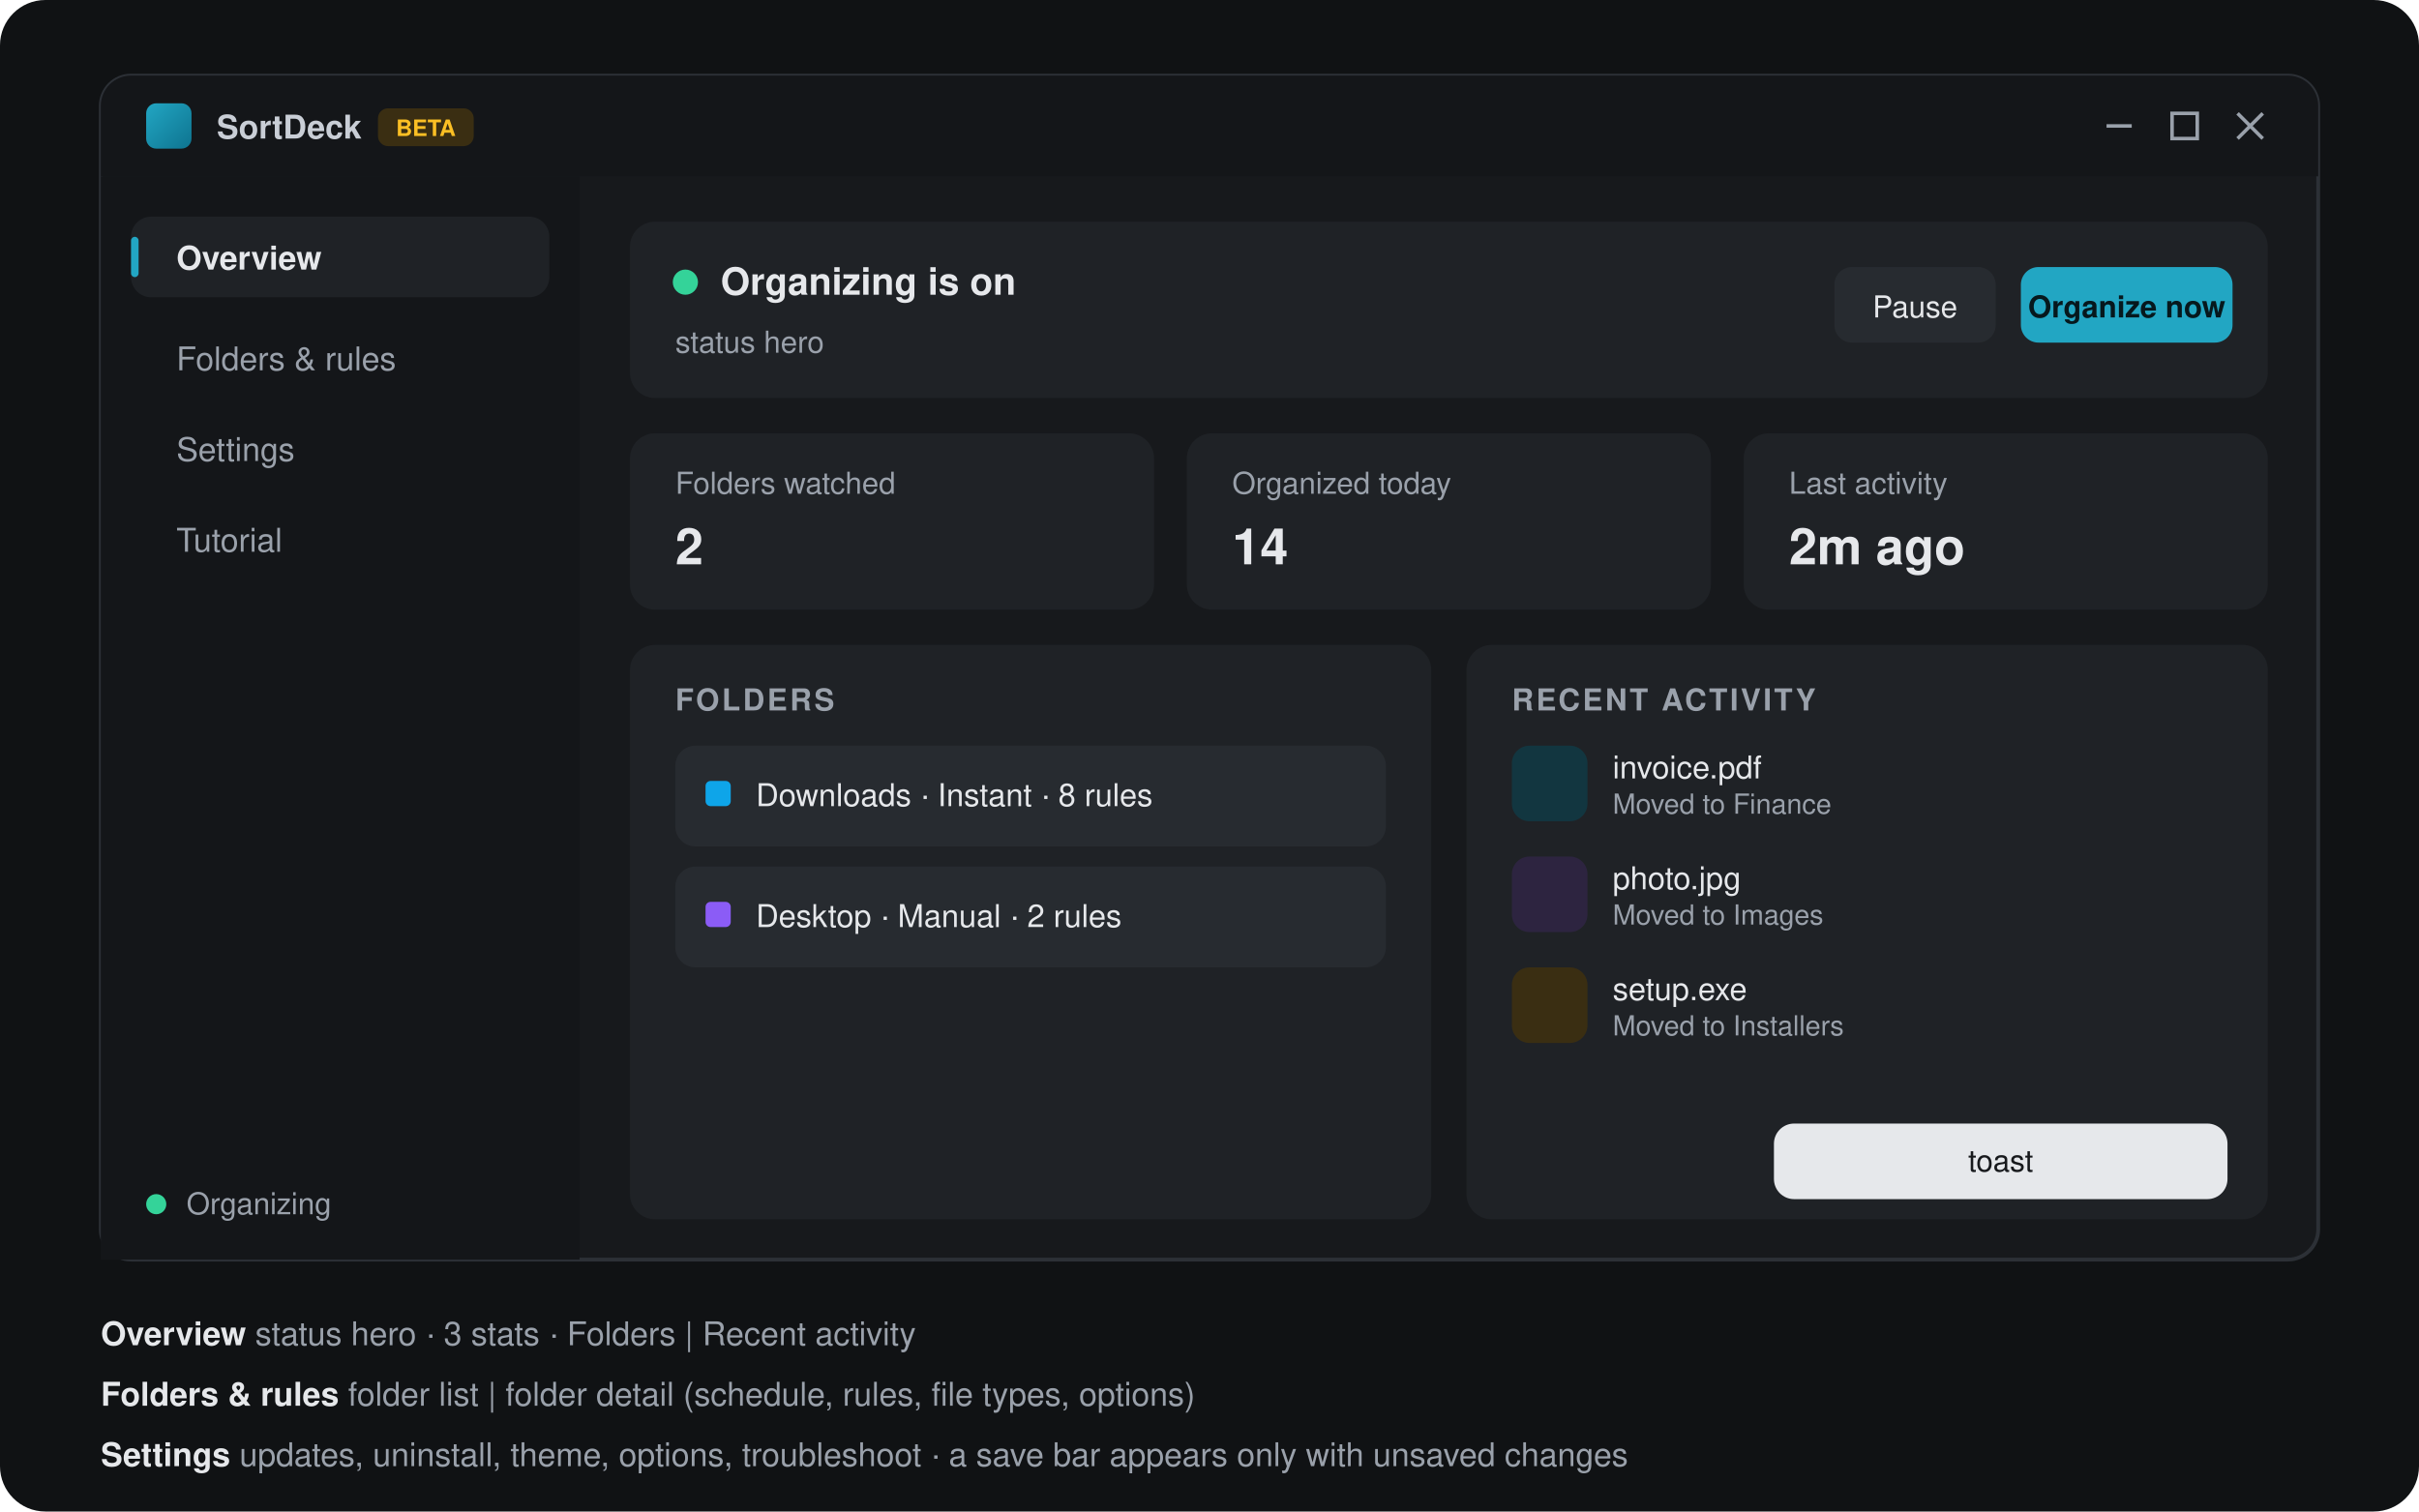
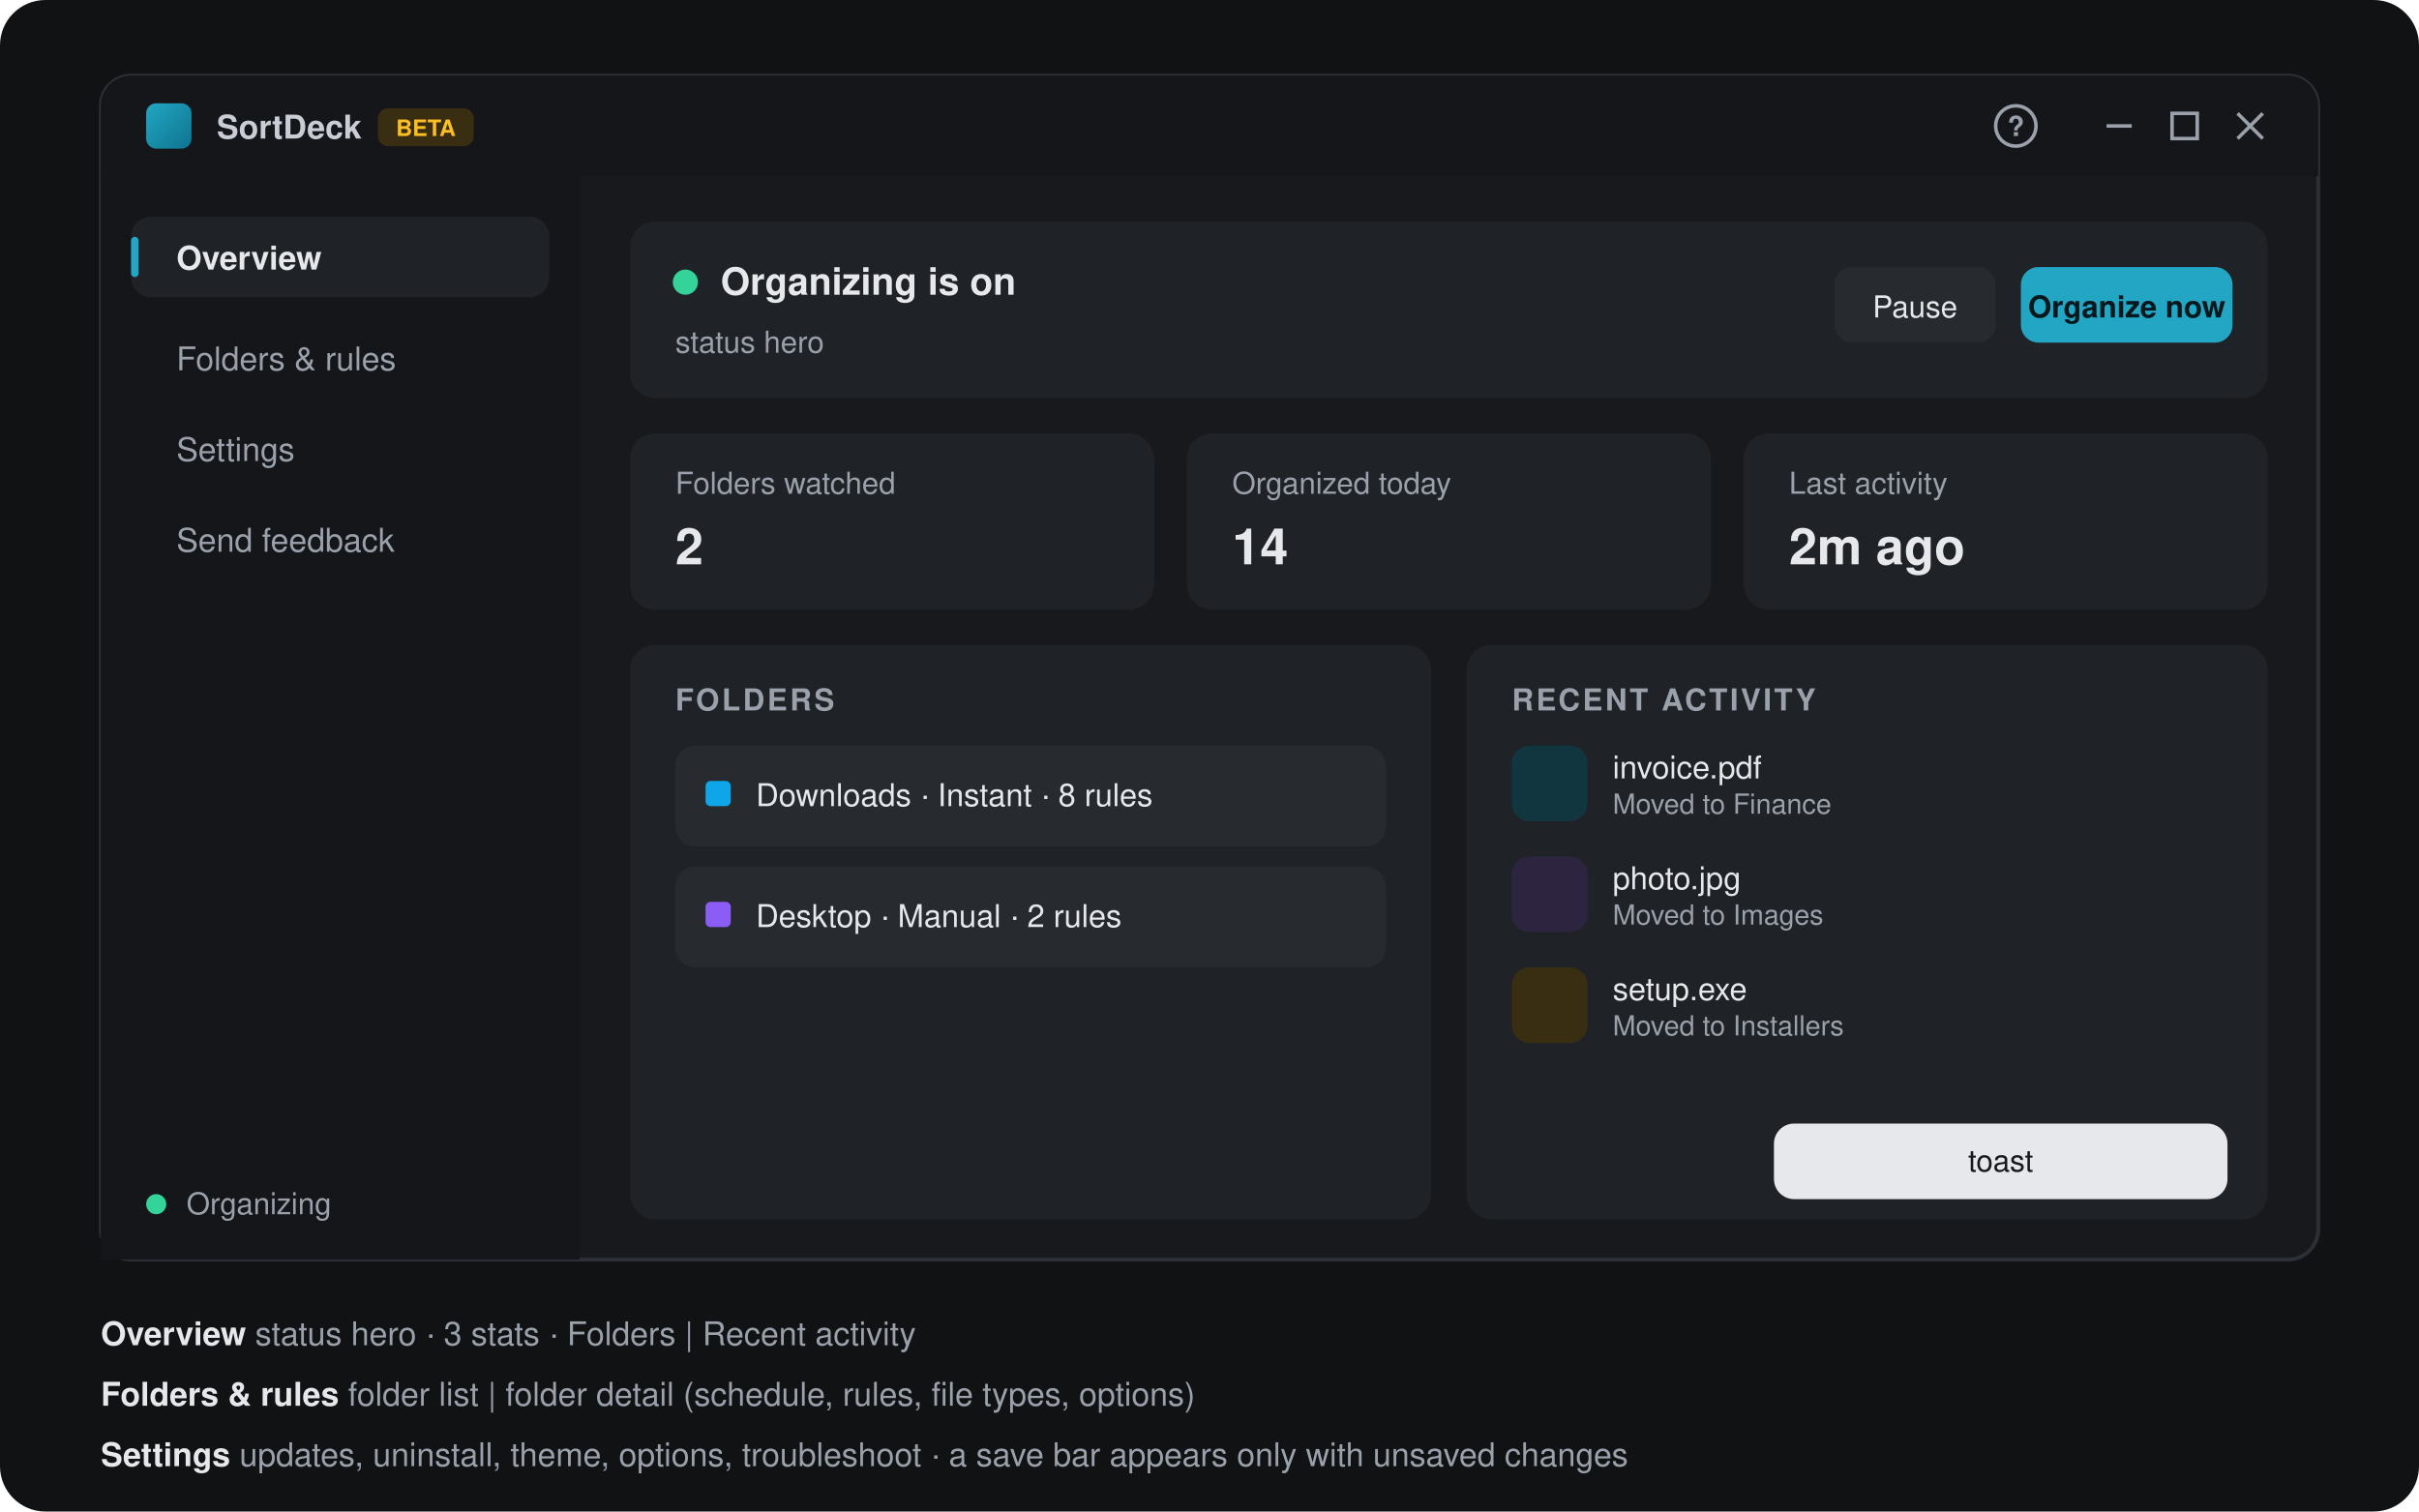
<svg xmlns="http://www.w3.org/2000/svg" width="960" height="600" viewBox="0 0 960 600" font-family="Segoe UI, -apple-system, Helvetica, Arial, sans-serif">
  <defs>
    <linearGradient id="accent" x1="0" y1="0" x2="1" y2="1">
      <stop offset="0" stop-color="#22a6c3" />
      <stop offset="1" stop-color="#0e7490" />
    </linearGradient>
  </defs>
  <rect width="960" height="600" rx="18" fill="#101214" />
  <rect x="40" y="30" width="880" height="470" rx="12" fill="#17191c" stroke="#2c3036" stroke-width="1.5" />
  <path d="M40 42 a12 12 0 0 1 12 -12 h856 a12 12 0 0 1 12 12 v28 h-880 z" fill="#141619" />
  <rect x="58" y="41" width="18" height="18" rx="4" fill="url(#accent)" />
  <text x="86" y="55" font-size="13" font-weight="600" fill="#c9ced6">SortDeck</text>
  <rect x="150" y="43" width="38" height="15" rx="4" fill="#3a2e12" />
  <text x="169" y="54" text-anchor="middle" font-size="9" font-weight="700" fill="#fbbf24">BETA</text>
  <g stroke="#9aa1ab" stroke-width="1.4" fill="none">
    <line x1="836" y1="50" x2="846" y2="50" />
    <rect x="862" y="45" width="10" height="10" />
    <path d="M888 45 l10 10 M898 45 l-10 10" />
  </g>
+   <circle cx="800" cy="50" r="8" fill="none" stroke="#9aa1ab" stroke-width="1.4" />
+   <text x="800" y="54" text-anchor="middle" font-size="11" font-weight="700" fill="#9aa1ab">?</text>
  <rect x="40" y="70" width="190" height="430" fill="#141619" />
  <g font-size="13">
    <rect x="52" y="86" width="166" height="32" rx="8" fill="#1f2226" />
    <rect x="52" y="94" width="3" height="16" rx="1.5" fill="#22a6c3" />
    <text x="70" y="107" font-weight="600" fill="#e6e8eb">Overview</text>
    <text x="70" y="147" fill="#9aa1ab">Folders &amp; rules</text>
    <text x="70" y="183" fill="#9aa1ab">Settings</text>
-     <text x="70" y="219" fill="#9aa1ab">Tutorial</text>
+     <text x="70" y="219" fill="#9aa1ab">Send feedback</text>
    <circle cx="62" cy="478" r="4" fill="#34d399" />
    <text x="74" y="482" font-size="12" fill="#9aa1ab">Organizing</text>
  </g>
  <rect x="250" y="88" width="650" height="70" rx="10" fill="#1f2226" />
  <circle cx="272" cy="112" r="5" fill="#34d399" />
  <text x="286" y="117" font-size="15" font-weight="600" fill="#e6e8eb">Organizing is on</text>
  <text x="268" y="140" font-size="12" fill="#9aa1ab">status hero</text>
  <rect x="728" y="106" width="64" height="30" rx="7" fill="#272b30" />
  <text x="760" y="126" text-anchor="middle" font-size="12" fill="#e6e8eb">Pause</text>
  <rect x="802" y="106" width="84" height="30" rx="7" fill="#22a6c3" />
  <text x="844" y="126" text-anchor="middle" font-size="12" font-weight="600" fill="#06181d">Organize now</text>
  <g font-size="12" fill="#9aa1ab">
    <rect x="250" y="172" width="208" height="70" rx="10" fill="#1f2226" />
    <text x="268" y="196">Folders watched</text>
    <text x="268" y="224" font-size="20" font-weight="600" fill="#e6e8eb">2</text>
    <rect x="471" y="172" width="208" height="70" rx="10" fill="#1f2226" />
    <text x="489" y="196">Organized today</text>
    <text x="489" y="224" font-size="20" font-weight="600" fill="#e6e8eb">14</text>
    <rect x="692" y="172" width="208" height="70" rx="10" fill="#1f2226" />
    <text x="710" y="196">Last activity</text>
    <text x="710" y="224" font-size="20" font-weight="600" fill="#e6e8eb">2m ago</text>
  </g>
  <rect x="250" y="256" width="318" height="228" rx="10" fill="#1f2226" />
  <text x="268" y="282" font-size="12" font-weight="700" letter-spacing="1" fill="#9aa1ab">FOLDERS</text>
  <g fill="#272b30">
    <rect x="268" y="296" width="282" height="40" rx="8" />
    <rect x="268" y="344" width="282" height="40" rx="8" />
  </g>
  <rect x="280" y="310" width="10" height="10" rx="2" fill="#0ea5e9" />
  <text x="300" y="320" font-size="12.5" fill="#e6e8eb">Downloads · Instant · 8 rules</text>
  <rect x="280" y="358" width="10" height="10" rx="2" fill="#8b5cf6" />
  <text x="300" y="368" font-size="12.5" fill="#e6e8eb">Desktop · Manual · 2 rules</text>
  <rect x="582" y="256" width="318" height="228" rx="10" fill="#1f2226" />
  <text x="600" y="282" font-size="12" font-weight="700" letter-spacing="1" fill="#9aa1ab">RECENT ACTIVITY</text>
  <g font-size="12.5">
    <rect x="600" y="296" width="30" height="30" rx="7" fill="#123640" />
    <text x="640" y="309" fill="#e6e8eb">invoice.pdf</text>
    <text x="640" y="323" font-size="11" fill="#9aa1ab">Moved to Finance</text>
    <rect x="600" y="340" width="30" height="30" rx="7" fill="#2d2440" />
    <text x="640" y="353" fill="#e6e8eb">photo.jpg</text>
    <text x="640" y="367" font-size="11" fill="#9aa1ab">Moved to Images</text>
    <rect x="600" y="384" width="30" height="30" rx="7" fill="#3a2e12" />
    <text x="640" y="397" fill="#e6e8eb">setup.exe</text>
    <text x="640" y="411" font-size="11" fill="#9aa1ab">Moved to Installers</text>
  </g>
  <rect x="704" y="446" width="180" height="30" rx="8" fill="#e6e8eb" />
  <text x="794" y="465" text-anchor="middle" font-size="12" fill="#17191c">toast</text>
  <g font-size="13" fill="#9aa1ab">
    <text x="40" y="534">
      <tspan font-weight="600" fill="#e6e8eb">Overview</tspan>  status hero · 3 stats · Folders | Recent activity</text>
    <text x="40" y="558">
      <tspan font-weight="600" fill="#e6e8eb">Folders &amp; rules</tspan>  folder list | folder detail (schedule, rules, file types, options)</text>
    <text x="40" y="582">
      <tspan font-weight="600" fill="#e6e8eb">Settings</tspan>  updates, uninstall, theme, options, troubleshoot  ·  a save bar appears only with unsaved changes</text>
  </g>
</svg>
